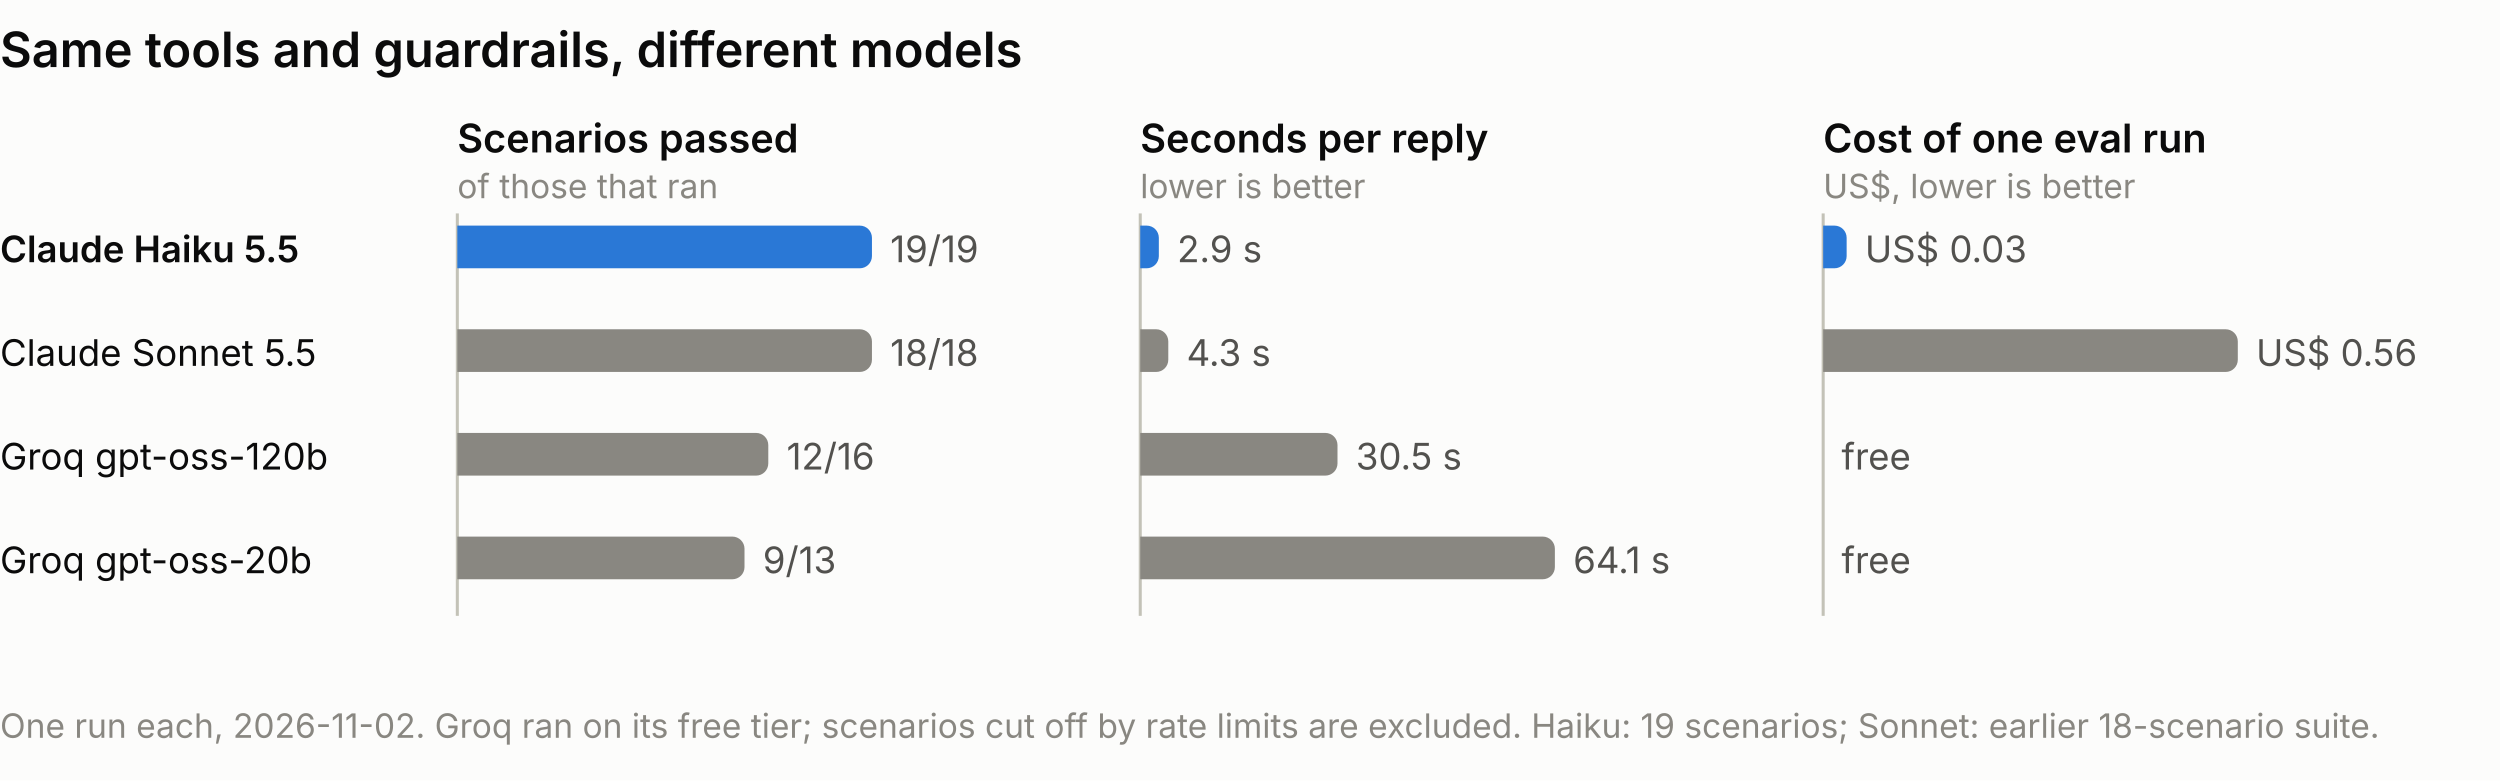
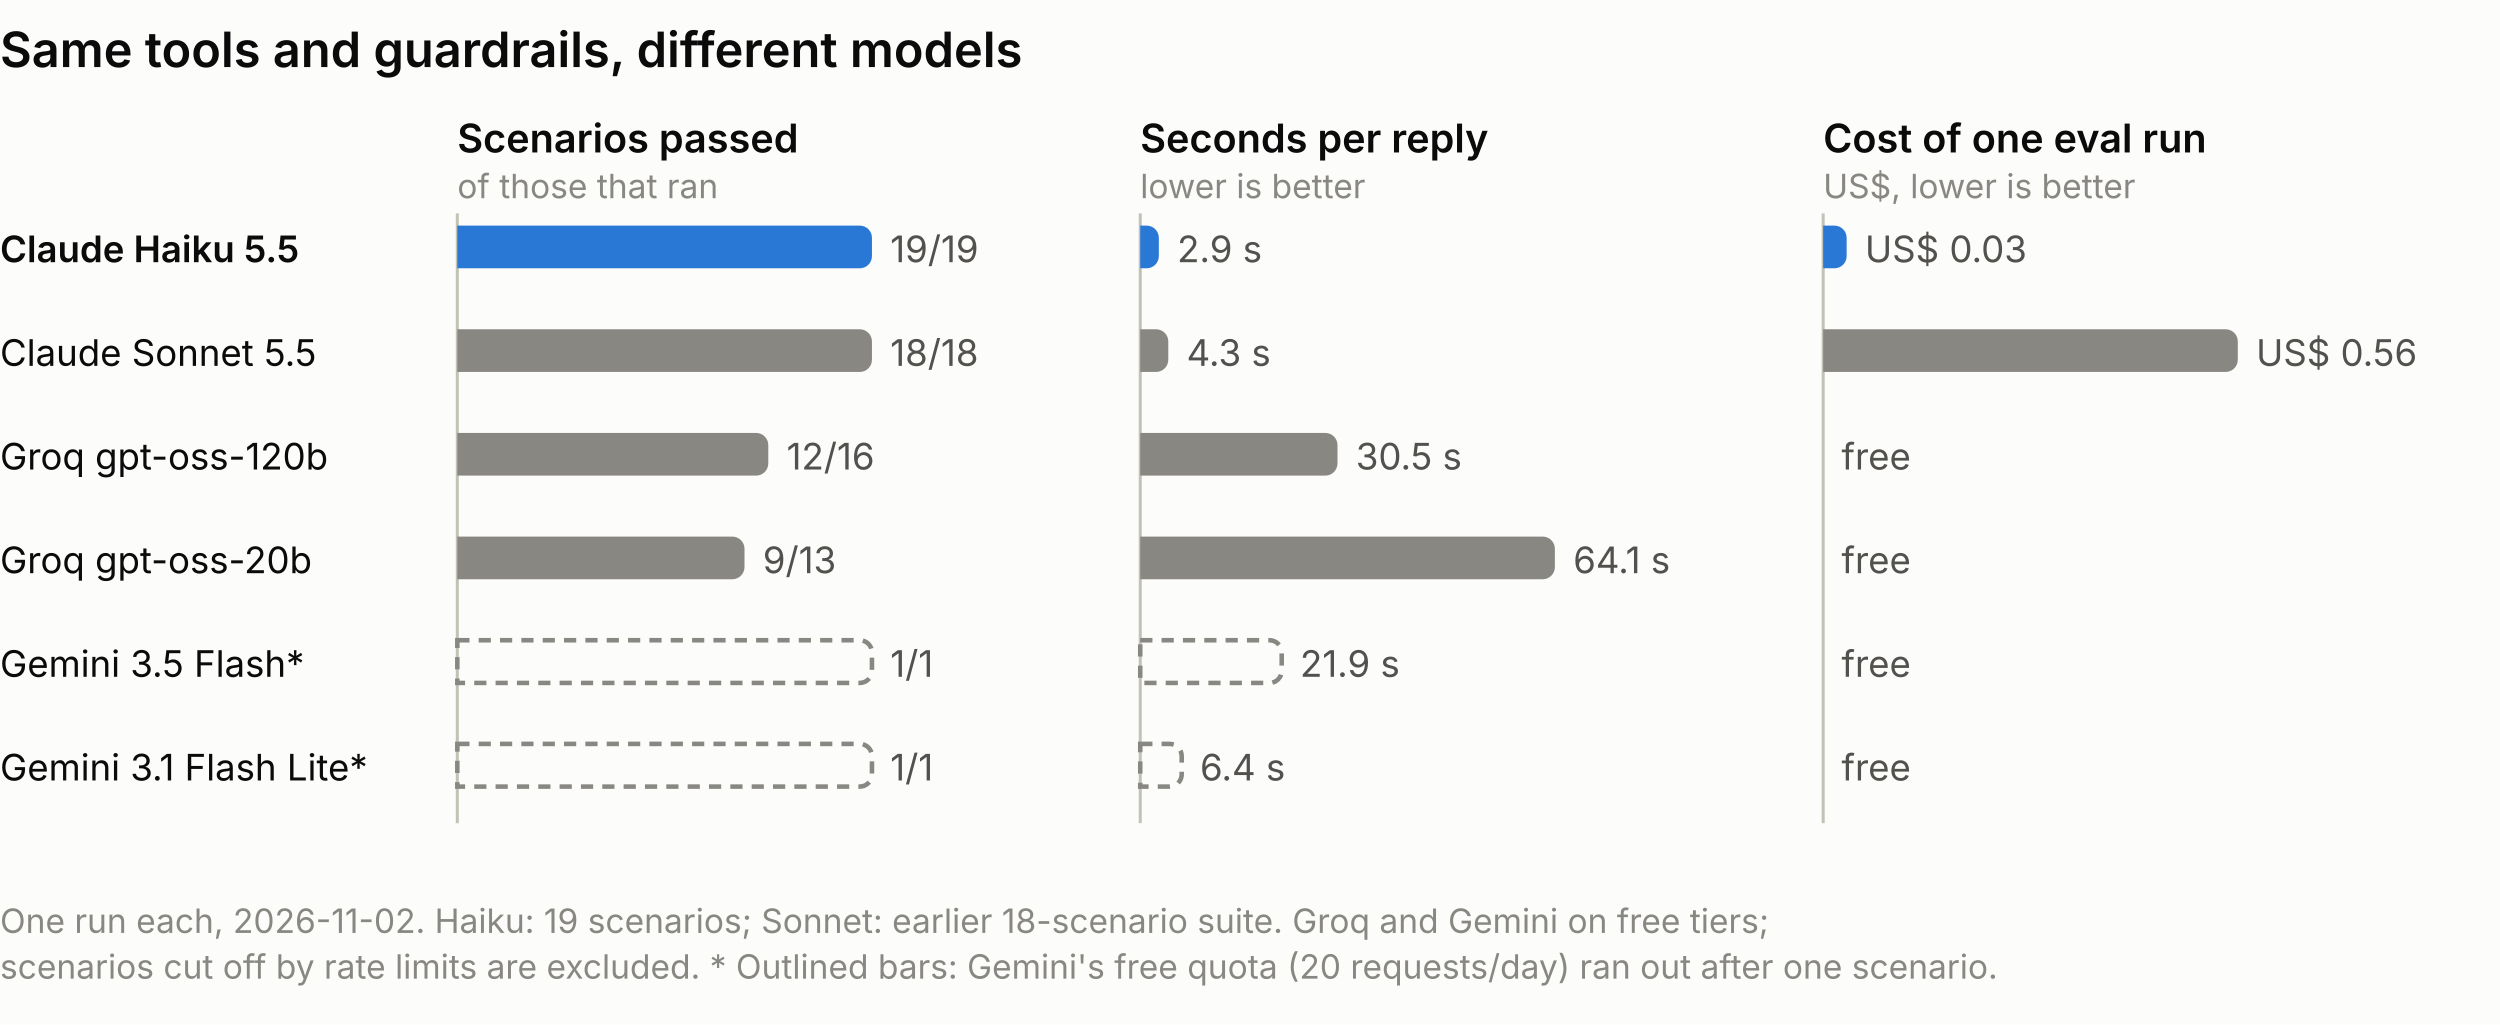
- <svg xmlns="http://www.w3.org/2000/svg" width="820" height="256" viewBox="0 0 820 256" role="img" aria-labelledby="title desc">
-   <rect width="820" height="256" fill="#fcfcfb" />
+ <svg xmlns="http://www.w3.org/2000/svg" width="820" height="336" viewBox="0 0 820 336" role="img" aria-labelledby="title desc">
+   <rect width="820" height="336" fill="#fcfcfb" />
  <text x="0" y="22" font-family="system-ui, -apple-system, Segoe UI, sans-serif" font-size="16" font-weight="600" fill="#0b0b0b">Same tools and guardrails, different models</text>
  <text x="150" y="50" font-family="system-ui, -apple-system, Segoe UI, sans-serif" font-size="13" font-weight="600" fill="#0b0b0b">Scenarios passed</text>
  <text x="150" y="65" font-family="system-ui, -apple-system, Segoe UI, sans-serif" font-size="11" fill="#898781">of those that ran</text>
-   <line x1="150" y1="70" x2="150" y2="202" stroke="#c3c2b7" stroke-width="1" />
+   <line x1="150" y1="70" x2="150" y2="270" stroke="#c3c2b7" stroke-width="1" />
  <path d="M150.0,74.0 h132.0 a4.0,4.0 0 0 1 4.0,4.0 v6.0 a4.0,4.0 0 0 1 -4.0,4.0 h-132.0 z" fill="#2a78d6" />
  <text x="292.0" y="86" font-family="system-ui, -apple-system, Segoe UI, sans-serif" font-size="12" fill="#52514e">19/19</text>
  <path d="M150.0,108.0 h132.0 a4.0,4.0 0 0 1 4.0,4.0 v6.0 a4.0,4.0 0 0 1 -4.0,4.0 h-132.0 z" fill="#898781" />
  <text x="292.0" y="120" font-family="system-ui, -apple-system, Segoe UI, sans-serif" font-size="12" fill="#52514e">18/18</text>
  <path d="M150.0,142.0 h98.0 a4.0,4.0 0 0 1 4.0,4.0 v6.0 a4.0,4.0 0 0 1 -4.0,4.0 h-98.0 z" fill="#898781" />
  <text x="258.0" y="154" font-family="system-ui, -apple-system, Segoe UI, sans-serif" font-size="12" fill="#52514e">12/16</text>
  <path d="M150.0,176.0 h90.2 a4.0,4.0 0 0 1 4.0,4.0 v6.0 a4.0,4.0 0 0 1 -4.0,4.0 h-90.2 z" fill="#898781" />
  <text x="250.2" y="188" font-family="system-ui, -apple-system, Segoe UI, sans-serif" font-size="12" fill="#52514e">9/13</text>
+   <path d="M150.0,210.0 h132.0 a4.0,4.0 0 0 1 4.0,4.0 v6.0 a4.0,4.0 0 0 1 -4.0,4.0 h-132.0 z" fill="none" stroke="#898781" stroke-width="1.5" stroke-dasharray="4 3" />
+   <text x="292.0" y="222" font-family="system-ui, -apple-system, Segoe UI, sans-serif" font-size="12" fill="#52514e">1/1</text>
+   <path d="M150.0,244.0 h132.0 a4.0,4.0 0 0 1 4.0,4.0 v6.0 a4.0,4.0 0 0 1 -4.0,4.0 h-132.0 z" fill="none" stroke="#898781" stroke-width="1.5" stroke-dasharray="4 3" />
+   <text x="292.0" y="256" font-family="system-ui, -apple-system, Segoe UI, sans-serif" font-size="12" fill="#52514e">1/1</text>
  <text x="374" y="50" font-family="system-ui, -apple-system, Segoe UI, sans-serif" font-size="13" font-weight="600" fill="#0b0b0b">Seconds per reply</text>
  <text x="374" y="65" font-family="system-ui, -apple-system, Segoe UI, sans-serif" font-size="11" fill="#898781">lower is better</text>
-   <line x1="374" y1="70" x2="374" y2="202" stroke="#c3c2b7" stroke-width="1" />
+   <line x1="374" y1="70" x2="374" y2="270" stroke="#c3c2b7" stroke-width="1" />
  <path d="M374.0,74.0 h2.1 a4.0,4.0 0 0 1 4.0,4.0 v6.0 a4.0,4.0 0 0 1 -4.0,4.0 h-2.1 z" fill="#2a78d6" />
  <text x="386.1" y="86" font-family="system-ui, -apple-system, Segoe UI, sans-serif" font-size="12" fill="#52514e">2.9 s</text>
  <path d="M374.0,108.0 h5.2 a4.0,4.0 0 0 1 4.0,4.0 v6.0 a4.0,4.0 0 0 1 -4.0,4.0 h-5.2 z" fill="#898781" />
  <text x="389.2" y="120" font-family="system-ui, -apple-system, Segoe UI, sans-serif" font-size="12" fill="#52514e">4.3 s</text>
  <path d="M374.0,142.0 h60.7 a4.0,4.0 0 0 1 4.0,4.0 v6.0 a4.0,4.0 0 0 1 -4.0,4.0 h-60.7 z" fill="#898781" />
  <text x="444.7" y="154" font-family="system-ui, -apple-system, Segoe UI, sans-serif" font-size="12" fill="#52514e">30.5 s</text>
  <path d="M374.0,176.0 h132.0 a4.0,4.0 0 0 1 4.0,4.0 v6.0 a4.0,4.0 0 0 1 -4.0,4.0 h-132.0 z" fill="#898781" />
  <text x="516.0" y="188" font-family="system-ui, -apple-system, Segoe UI, sans-serif" font-size="12" fill="#52514e">64.1 s</text>
+   <path d="M374.0,210.0 h42.4 a4.0,4.0 0 0 1 4.0,4.0 v6.0 a4.0,4.0 0 0 1 -4.0,4.0 h-42.4 z" fill="none" stroke="#898781" stroke-width="1.5" stroke-dasharray="4 3" />
+   <text x="426.4" y="222" font-family="system-ui, -apple-system, Segoe UI, sans-serif" font-size="12" fill="#52514e">21.9 s</text>
+   <path d="M374.0,244.0 h9.6 a4.0,4.0 0 0 1 4.0,4.0 v6.0 a4.0,4.0 0 0 1 -4.0,4.0 h-9.6 z" fill="none" stroke="#898781" stroke-width="1.5" stroke-dasharray="4 3" />
+   <text x="393.6" y="256" font-family="system-ui, -apple-system, Segoe UI, sans-serif" font-size="12" fill="#52514e">6.4 s</text>
  <text x="598" y="50" font-family="system-ui, -apple-system, Segoe UI, sans-serif" font-size="13" font-weight="600" fill="#0b0b0b">Cost of one eval run</text>
  <text x="598" y="65" font-family="system-ui, -apple-system, Segoe UI, sans-serif" font-size="11" fill="#898781">US$, lower is better</text>
-   <line x1="598" y1="70" x2="598" y2="202" stroke="#c3c2b7" stroke-width="1" />
+   <line x1="598" y1="70" x2="598" y2="270" stroke="#c3c2b7" stroke-width="1" />
  <path d="M598.0,74.0 h3.7 a4.0,4.0 0 0 1 4.0,4.0 v6.0 a4.0,4.0 0 0 1 -4.0,4.0 h-3.7 z" fill="#2a78d6" />
  <text x="611.7" y="86" font-family="system-ui, -apple-system, Segoe UI, sans-serif" font-size="12" fill="#52514e">US$ 0.03</text>
  <path d="M598.0,108.0 h132.0 a4.0,4.0 0 0 1 4.0,4.0 v6.0 a4.0,4.0 0 0 1 -4.0,4.0 h-132.0 z" fill="#898781" />
  <text x="740.0" y="120" font-family="system-ui, -apple-system, Segoe UI, sans-serif" font-size="12" fill="#52514e">US$ 0.56</text>
  <text x="604.0" y="154" font-family="system-ui, -apple-system, Segoe UI, sans-serif" font-size="12" fill="#52514e">free</text>
  <text x="604.0" y="188" font-family="system-ui, -apple-system, Segoe UI, sans-serif" font-size="12" fill="#52514e">free</text>
+   <text x="604.0" y="222" font-family="system-ui, -apple-system, Segoe UI, sans-serif" font-size="12" fill="#52514e">free</text>
+   <text x="604.0" y="256" font-family="system-ui, -apple-system, Segoe UI, sans-serif" font-size="12" fill="#52514e">free</text>
  <text x="0" y="86" font-family="system-ui, -apple-system, Segoe UI, sans-serif" font-size="12" font-weight="600" fill="#0b0b0b">Claude Haiku 5.5</text>
  <text x="0" y="120" font-family="system-ui, -apple-system, Segoe UI, sans-serif" font-size="12" font-weight="400" fill="#0b0b0b">Claude Sonnet 5.5</text>
  <text x="0" y="154" font-family="system-ui, -apple-system, Segoe UI, sans-serif" font-size="12" font-weight="400" fill="#0b0b0b">Groq gpt-oss-120b</text>
  <text x="0" y="188" font-family="system-ui, -apple-system, Segoe UI, sans-serif" font-size="12" font-weight="400" fill="#0b0b0b">Groq gpt-oss-20b</text>
-   <text x="0" y="242" font-family="system-ui, -apple-system, Segoe UI, sans-serif" font-size="11" fill="#898781">One run each, 2026-11-02. Groq ran on its free tier; scenarios cut off by rate limits are excluded. Haiku: 19 scenarios; Sonnet: earlier 18-scenario suite.</text>
+   <text x="0" y="222" font-family="system-ui, -apple-system, Segoe UI, sans-serif" font-size="12" font-weight="400" fill="#0b0b0b">Gemini 3.5 Flash*</text>
+   <text x="0" y="256" font-family="system-ui, -apple-system, Segoe UI, sans-serif" font-size="12" font-weight="400" fill="#0b0b0b">Gemini 3.1 Flash Lite*</text>
+   <text x="0" y="306" font-family="system-ui, -apple-system, Segoe UI, sans-serif" font-size="11" fill="#898781">One run each, 2026-11-02. Haiku: 19 scenarios; Sonnet: earlier 18-scenario suite. Groq and Gemini on free tiers;</text>
+   <text x="0" y="321" font-family="system-ui, -apple-system, Segoe UI, sans-serif" font-size="11" fill="#898781">scenarios cut off by rate limits are excluded. * Outlined bars: Gemini's free quota (20 requests/day) ran out after one scenario.</text>
</svg>
